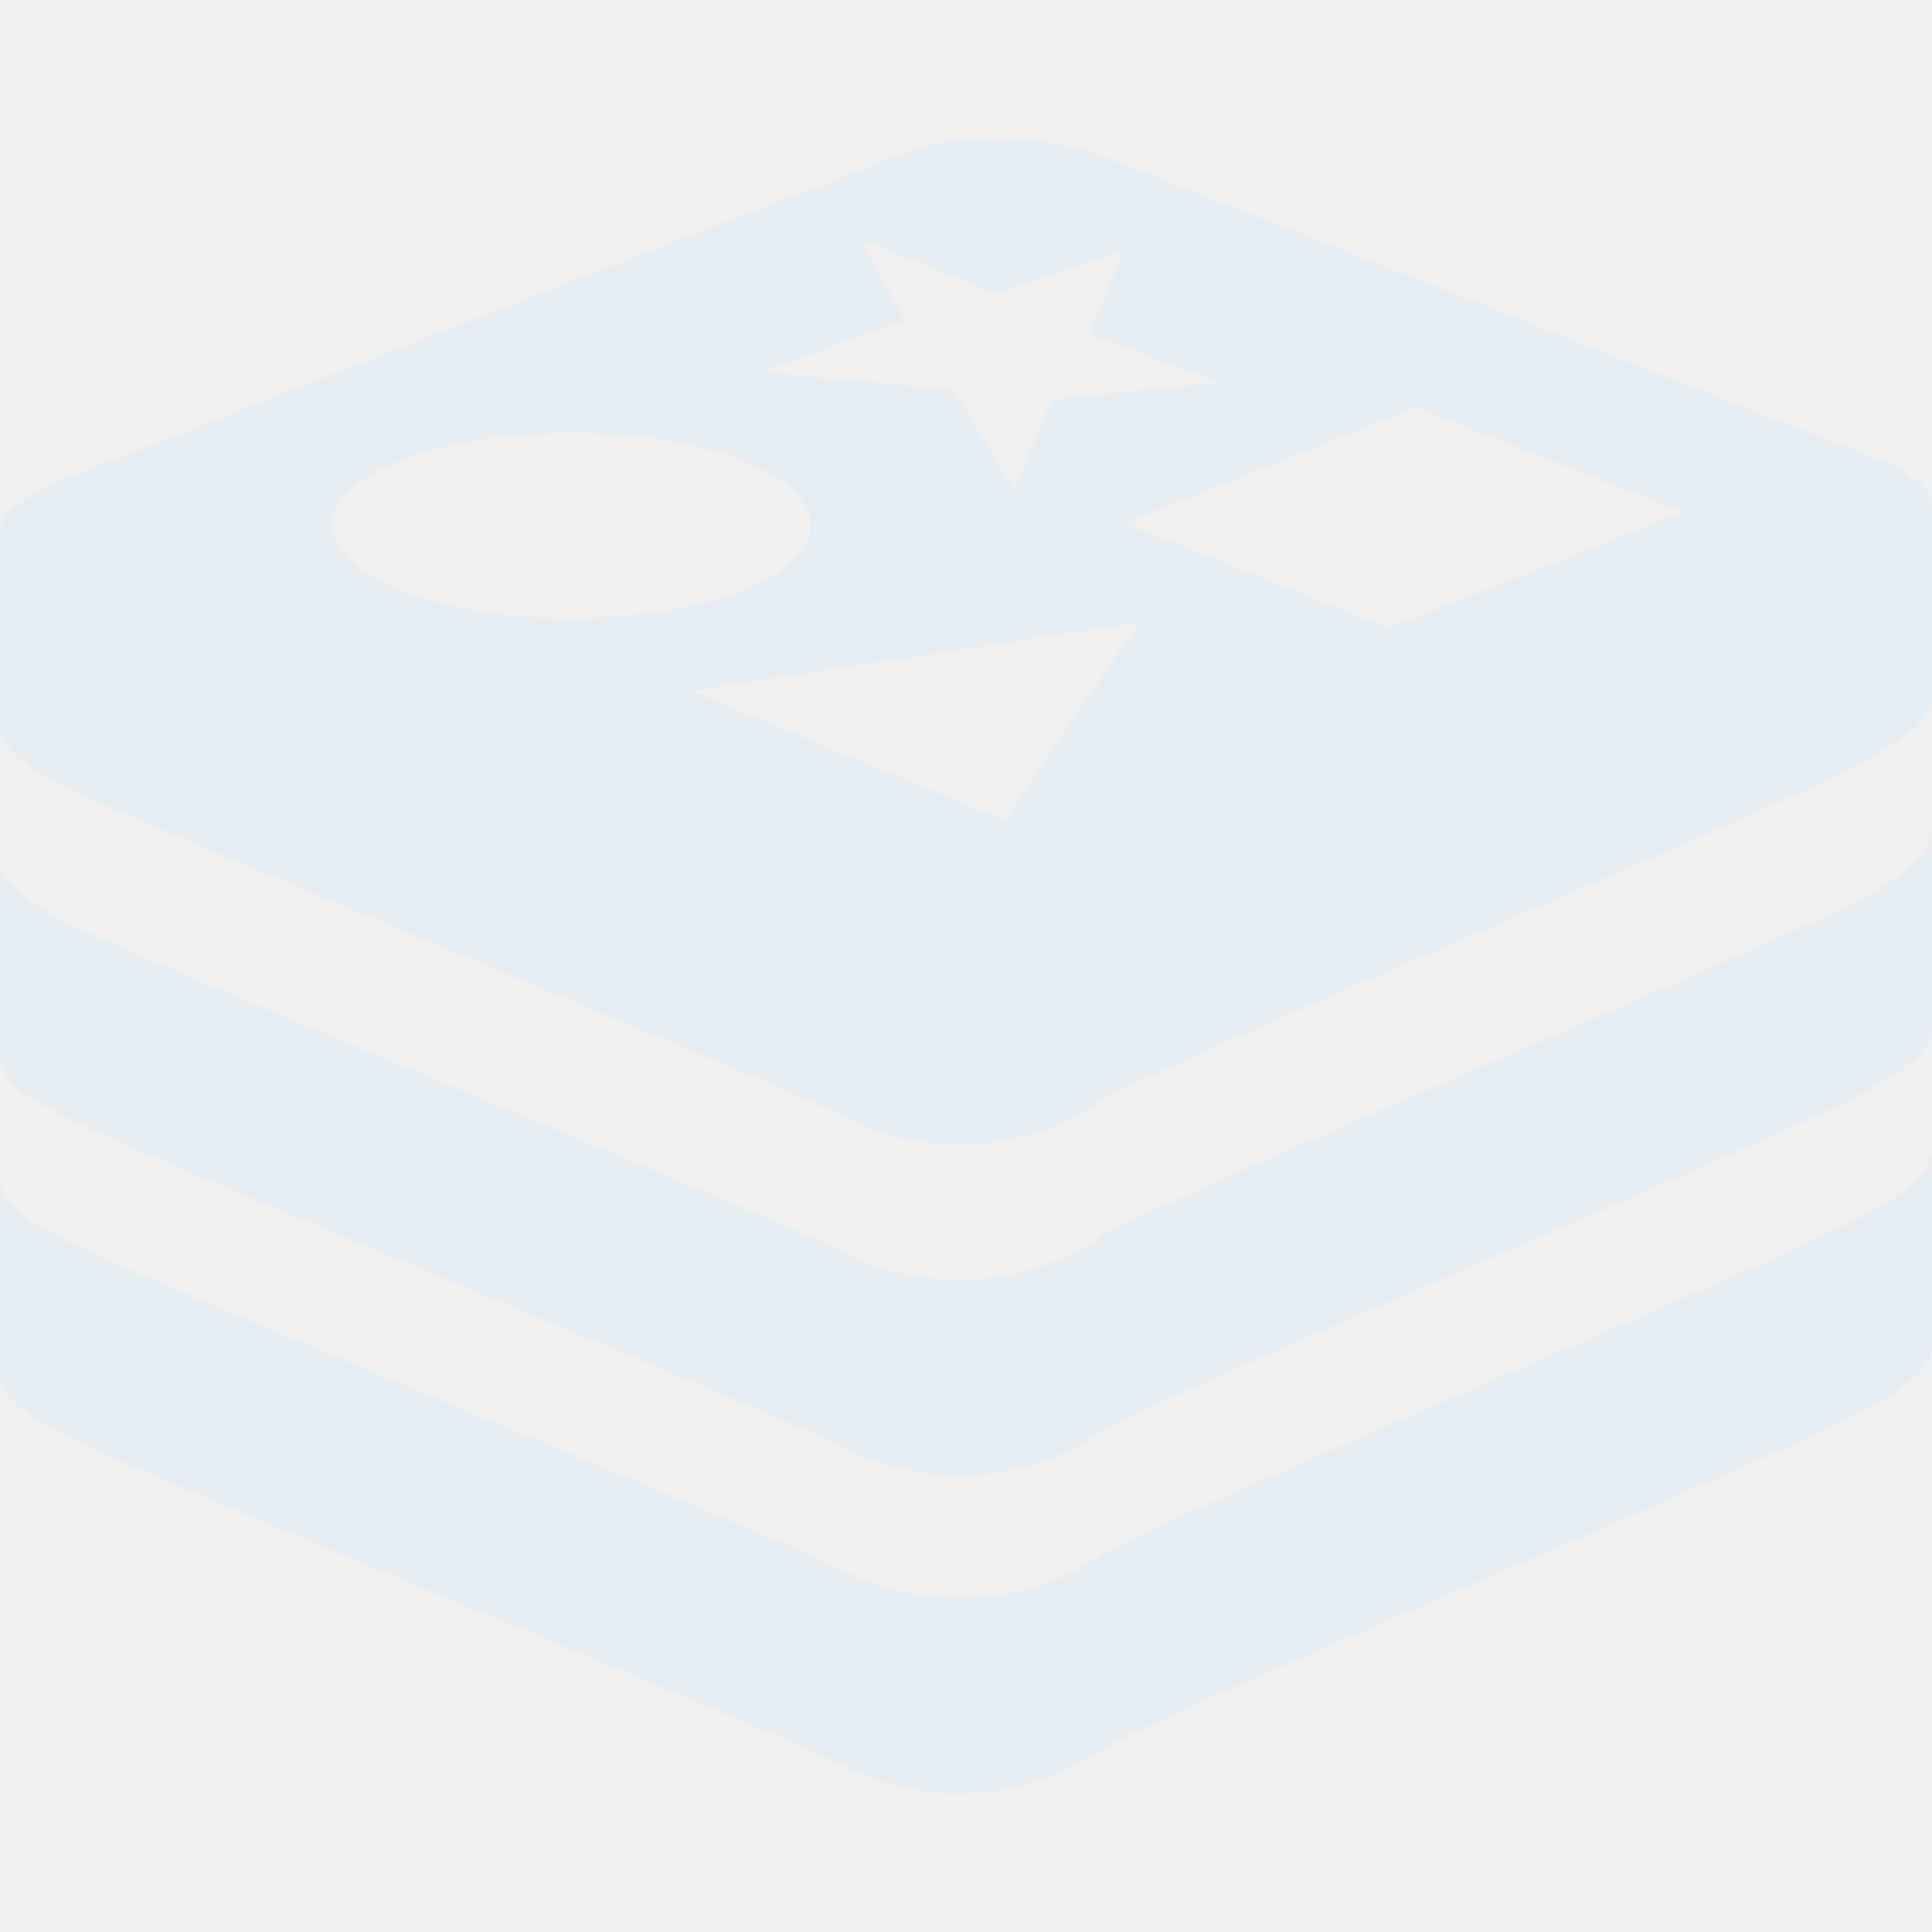
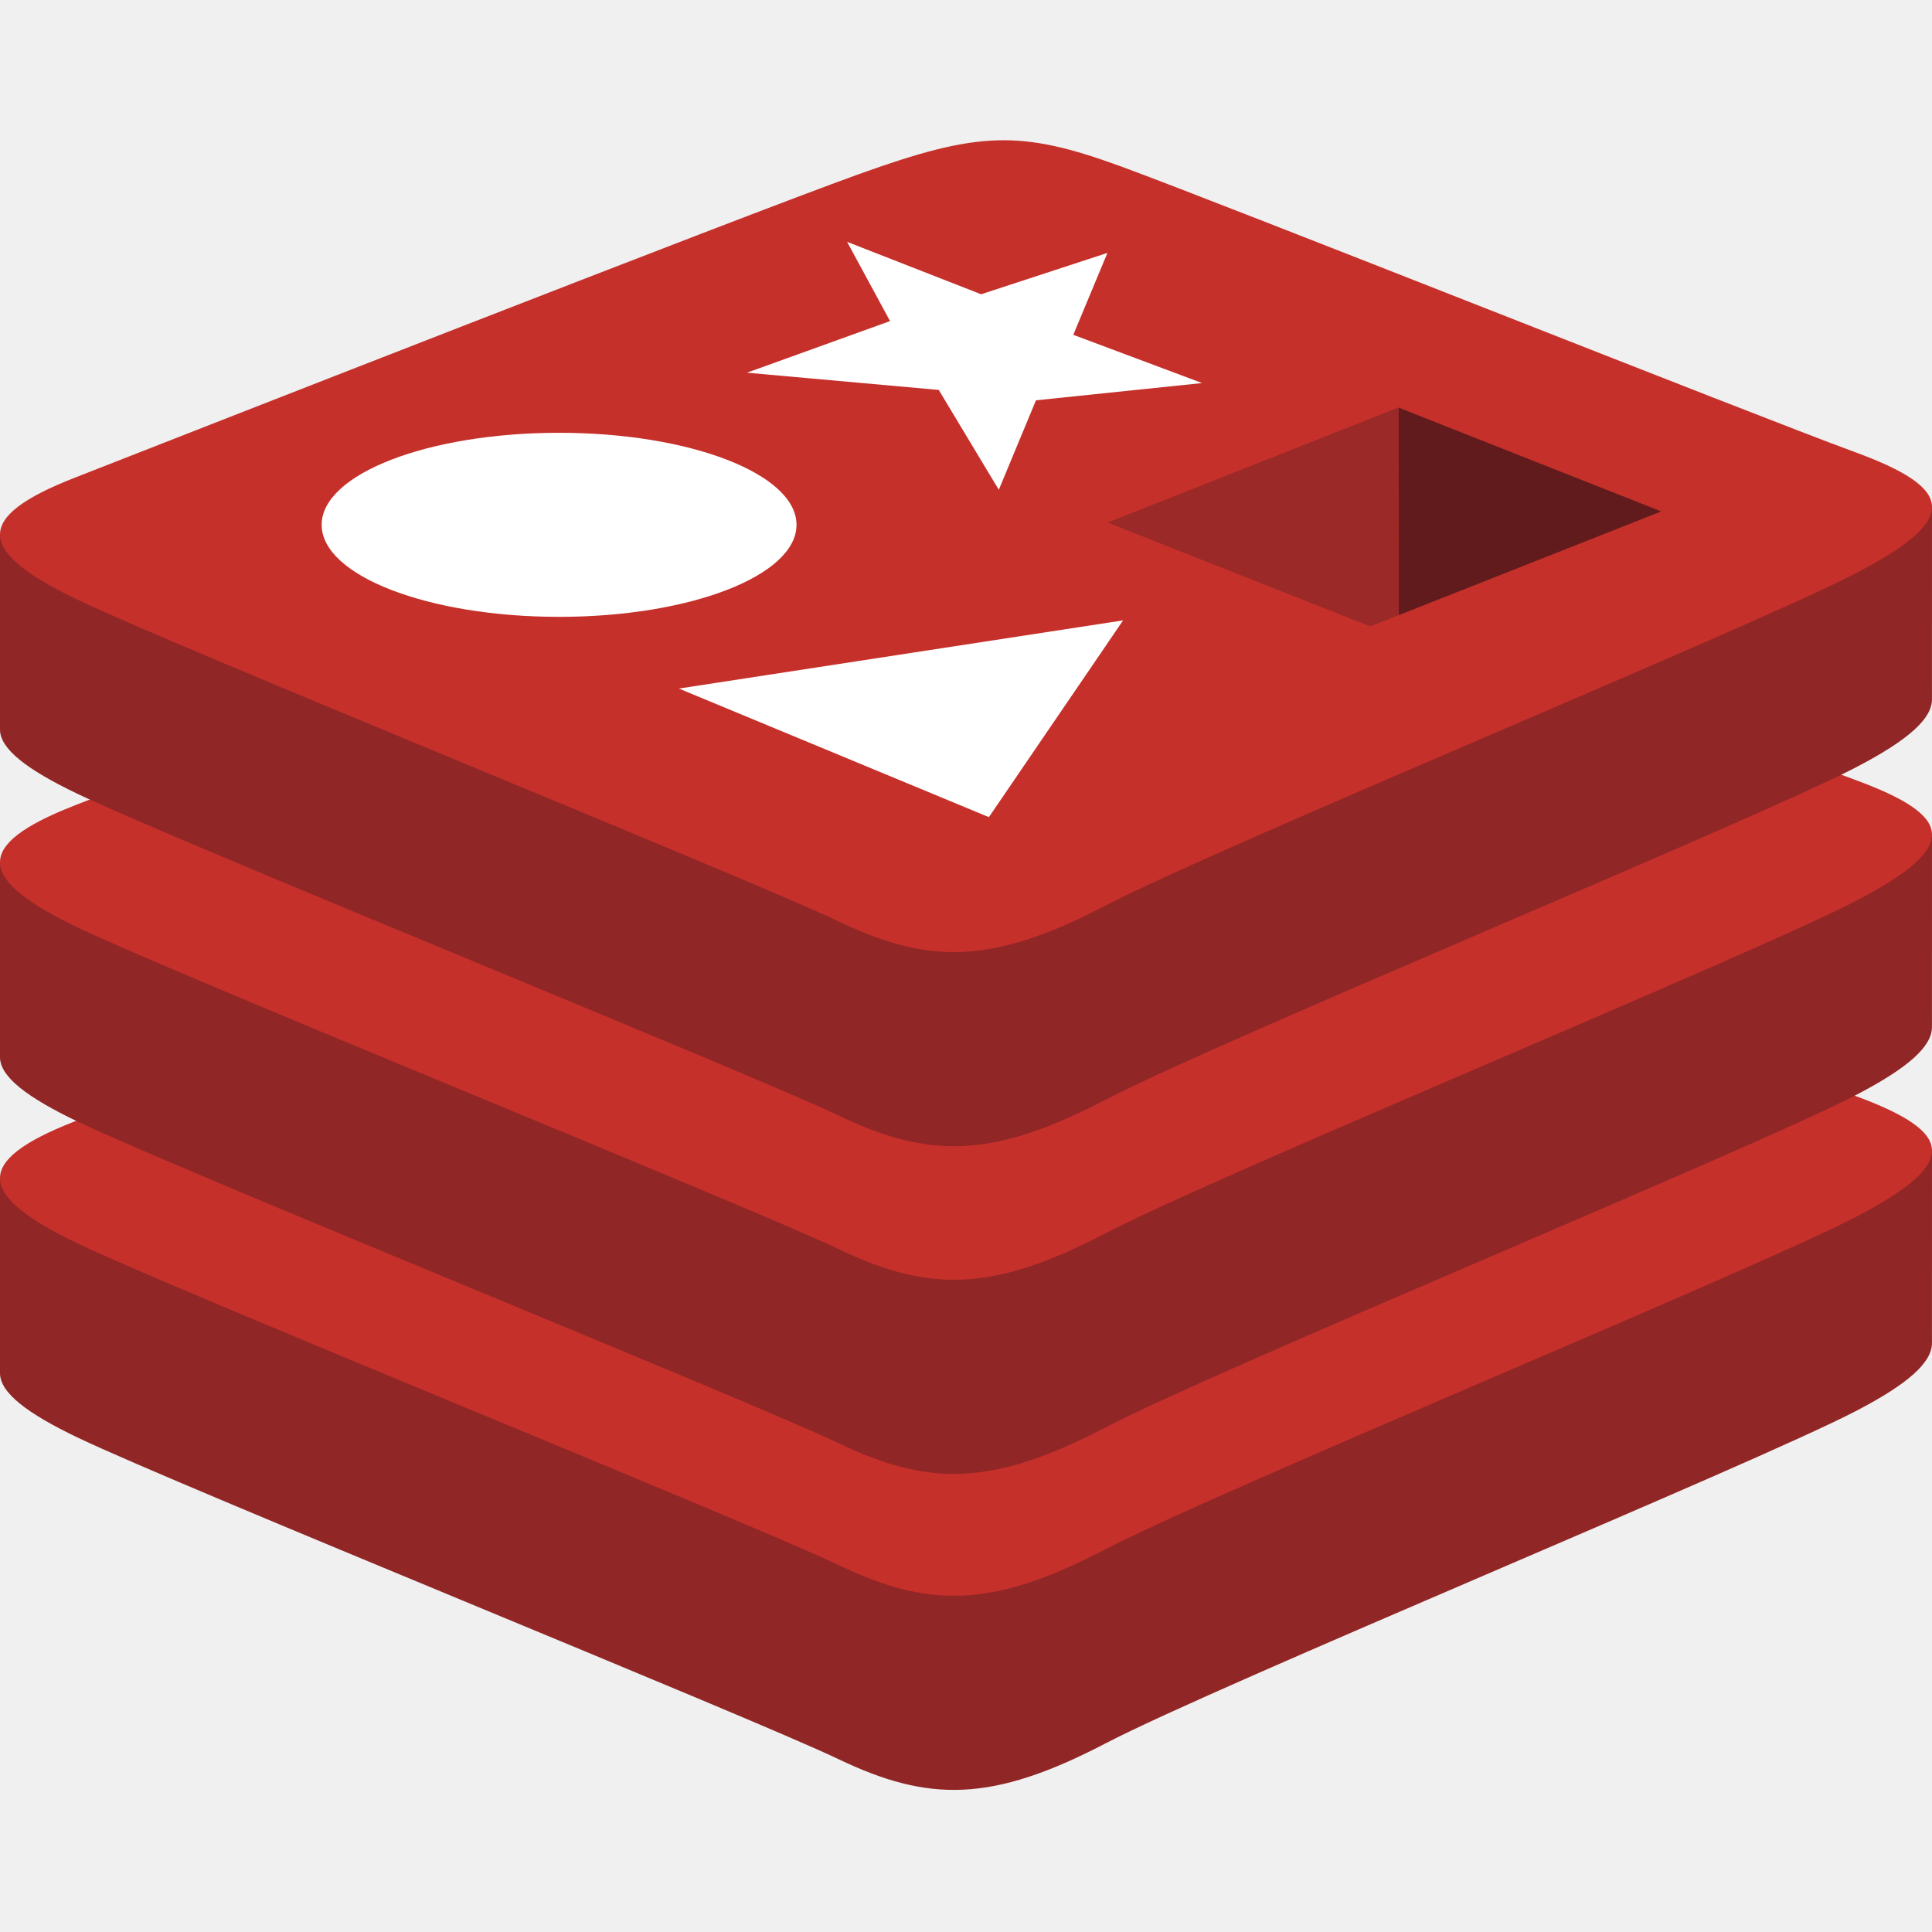
- <svg xmlns="http://www.w3.org/2000/svg" fill="#e6edf3" width="800px" height="800px" viewBox="0 -2 28 28">
-   <path d="m27.994 14.729c-.012.267-.365.566-1.091.945-1.495.778-9.236 3.967-10.883 4.821-.589.419-1.324.67-2.116.67-.641 0-1.243-.164-1.768-.452l.019.01c-1.304-.622-9.539-3.95-11.023-4.659-.741-.35-1.119-.653-1.132-.933v2.83c0 .282.39.583 1.132.933 1.484.709 9.722 4.037 11.023 4.659.504.277 1.105.44 1.744.44.795 0 1.531-.252 2.132-.681l-.011.008c1.647-.859 9.388-4.041 10.883-4.821.76-.396 1.096-.7 1.096-.982s0-2.791 0-2.791z" />
-   <path d="m27.992 10.115c-.013.267-.365.565-1.09.944-1.495.778-9.236 3.967-10.883 4.821-.59.421-1.326.672-2.121.672-.639 0-1.24-.163-1.763-.449l.019.01c-1.304-.627-9.539-3.955-11.023-4.664-.741-.35-1.119-.653-1.132-.933v2.83c0 .282.39.583 1.132.933 1.484.709 9.721 4.037 11.023 4.659.506.278 1.108.442 1.749.442.793 0 1.527-.251 2.128-.677l-.011.008c1.647-.859 9.388-4.043 10.883-4.821.76-.397 1.096-.7 1.096-.984s0-2.791 0-2.791z" />
-   <path d="m27.992 5.329c.014-.285-.358-.534-1.107-.81-1.451-.533-9.152-3.596-10.624-4.136-.528-.242-1.144-.383-1.794-.383-.734 0-1.426.18-2.035.498l.024-.012c-1.731.622-9.924 3.835-11.381 4.405-.729.287-1.086.552-1.073.834v2.83c0 .282.39.583 1.132.933 1.484.709 9.721 4.038 11.023 4.66.504.277 1.105.439 1.744.439.795 0 1.531-.252 2.133-.68l-.011.008c1.647-.859 9.388-4.043 10.883-4.821.76-.397 1.096-.7 1.096-.984s0-2.791 0-2.791h-.009zm-17.967 2.684 6.488-.996-1.96 2.874zm14.351-2.588-4.253 1.68-3.835-1.523 4.246-1.679 3.838 1.517zm-11.265-2.785-.628-1.157 1.958.765 1.846-.604-.499 1.196 1.881.7-2.426.252-.543 1.311-.879-1.457-2.8-.252 2.091-.754zm-4.827 1.632c1.916 0 3.467.602 3.467 1.344s-1.559 1.344-3.467 1.344-3.474-.603-3.474-1.344 1.553-1.344 3.474-1.344z" />
+ <svg xmlns="http://www.w3.org/2000/svg" width="256px" height="256px" viewBox="0 -18 256 256" version="1.1" preserveAspectRatio="xMidYMid">
+   <g>
+     <path d="M245.97,168.943 C232.308,176.064 161.536,205.163 146.469,213.018 C131.402,220.874 123.032,220.798 111.129,215.108 C99.227,209.418 23.913,178.996 10.346,172.511 C3.565,169.27 0,166.535 0,163.951 L0,138.075 C0,138.075 98.049,116.73 113.879,111.051 C129.707,105.372 135.199,105.167 148.67,110.101 C162.141,115.037 242.687,129.569 256,134.445 C256,134.445 255.994,157.556 255.994,159.955 C255.996,162.513 252.924,165.319 245.97,168.943" fill="#912626" />
+     <path d="M245.965,143.22 C232.304,150.338 161.534,179.438 146.467,187.292 C131.401,195.149 123.031,195.072 111.129,189.382 C99.226,183.696 23.915,153.269 10.349,146.788 C-3.217,140.303 -3.502,135.84 9.825,130.622 C23.151,125.402 98.049,96.017 113.88,90.338 C129.708,84.661 135.199,84.454 148.669,89.39 C162.14,94.324 232.488,122.325 245.8,127.2 C259.115,132.081 259.626,136.099 245.965,143.22" fill="#C6302B" />
+     <path d="M245.97,127.074 C232.308,134.196 161.536,163.294 146.469,171.152 C131.402,179.005 123.032,178.929 111.129,173.239 C99.226,167.552 23.913,137.127 10.346,130.642 C3.565,127.401 0,124.669 0,122.085 L0,96.206 C0,96.206 98.049,74.862 113.879,69.183 C129.707,63.504 135.199,63.298 148.67,68.233 C162.141,73.168 242.687,87.697 256,92.574 C256,92.574 255.994,115.685 255.994,118.087 C255.996,120.644 252.924,123.45 245.97,127.074" fill="#912626" />
+     <path d="M245.965,101.351 C232.304,108.471 161.534,137.569 146.467,145.426 C131.401,153.28 123.031,153.203 111.129,147.513 C99.226,141.827 23.915,111.401 10.349,104.919 C-3.217,98.436 -3.502,93.972 9.825,88.752 C23.151,83.535 98.049,54.148 113.88,48.47 C129.708,42.792 135.199,42.586 148.669,47.521 C162.14,52.455 232.488,80.454 245.8,85.331 C259.115,90.21 259.626,94.23 245.965,101.35 L245.965,101.351" fill="#C6302B" />
+     <path d="M245.97,83.653 C232.308,90.774 161.536,119.874 146.469,127.731 C131.402,135.585 123.032,135.508 111.129,129.818 C99.226,124.131 23.913,93.705 10.346,87.223 C3.565,83.981 0,81.247 0,78.665 L0,52.786 C0,52.786 98.049,31.442 113.879,25.764 C129.707,20.085 135.199,19.88 148.67,24.814 C162.141,29.749 242.687,44.278 256,49.155 C256,49.155 255.994,72.266 255.994,74.667 C255.996,77.222 252.924,80.028 245.97,83.653" fill="#912626" />
+     <path d="M245.965,57.929 C232.304,65.049 161.534,94.149 146.467,102.004 C131.401,109.858 123.031,109.781 111.129,104.093 C99.227,98.405 23.915,67.981 10.349,61.498 C-3.217,55.015 -3.502,50.55 9.825,45.331 C23.151,40.113 98.049,10.729 113.88,5.049 C129.708,-0.63 135.199,-0.834 148.669,4.101 C162.14,9.036 232.488,37.035 245.8,41.912 C259.115,46.788 259.626,50.809 245.965,57.929" fill="#C6302B" />
+     <path d="M159.283,32.757 L137.274,35.042 L132.346,46.898 L124.388,33.668 L98.973,31.384 L117.937,24.545 L112.247,14.047 L130.002,20.991 L146.74,15.511 L142.216,26.366 L159.283,32.757" fill="#FFFFFF" />
+     <path d="M131.032,90.275 L89.955,73.238 L148.816,64.203 L131.032,90.275" fill="#FFFFFF" />
+     <path d="M74.082,39.347 C91.457,39.347 105.542,44.807 105.542,51.541 C105.542,58.277 91.457,63.736 74.082,63.736 C56.707,63.736 42.621,58.277 42.621,51.541 C42.621,44.807 56.707,39.347 74.082,39.347" fill="#FFFFFF" />
+     <path d="M185.295,35.998 L220.131,49.764 L185.325,63.517 L185.295,35.998" fill="#621B1C" />
+     <path d="M146.755,51.243 L185.295,35.998 L185.325,63.517 L181.546,64.995 L146.755,51.243" fill="#9A2928" />
+   </g>
</svg>
